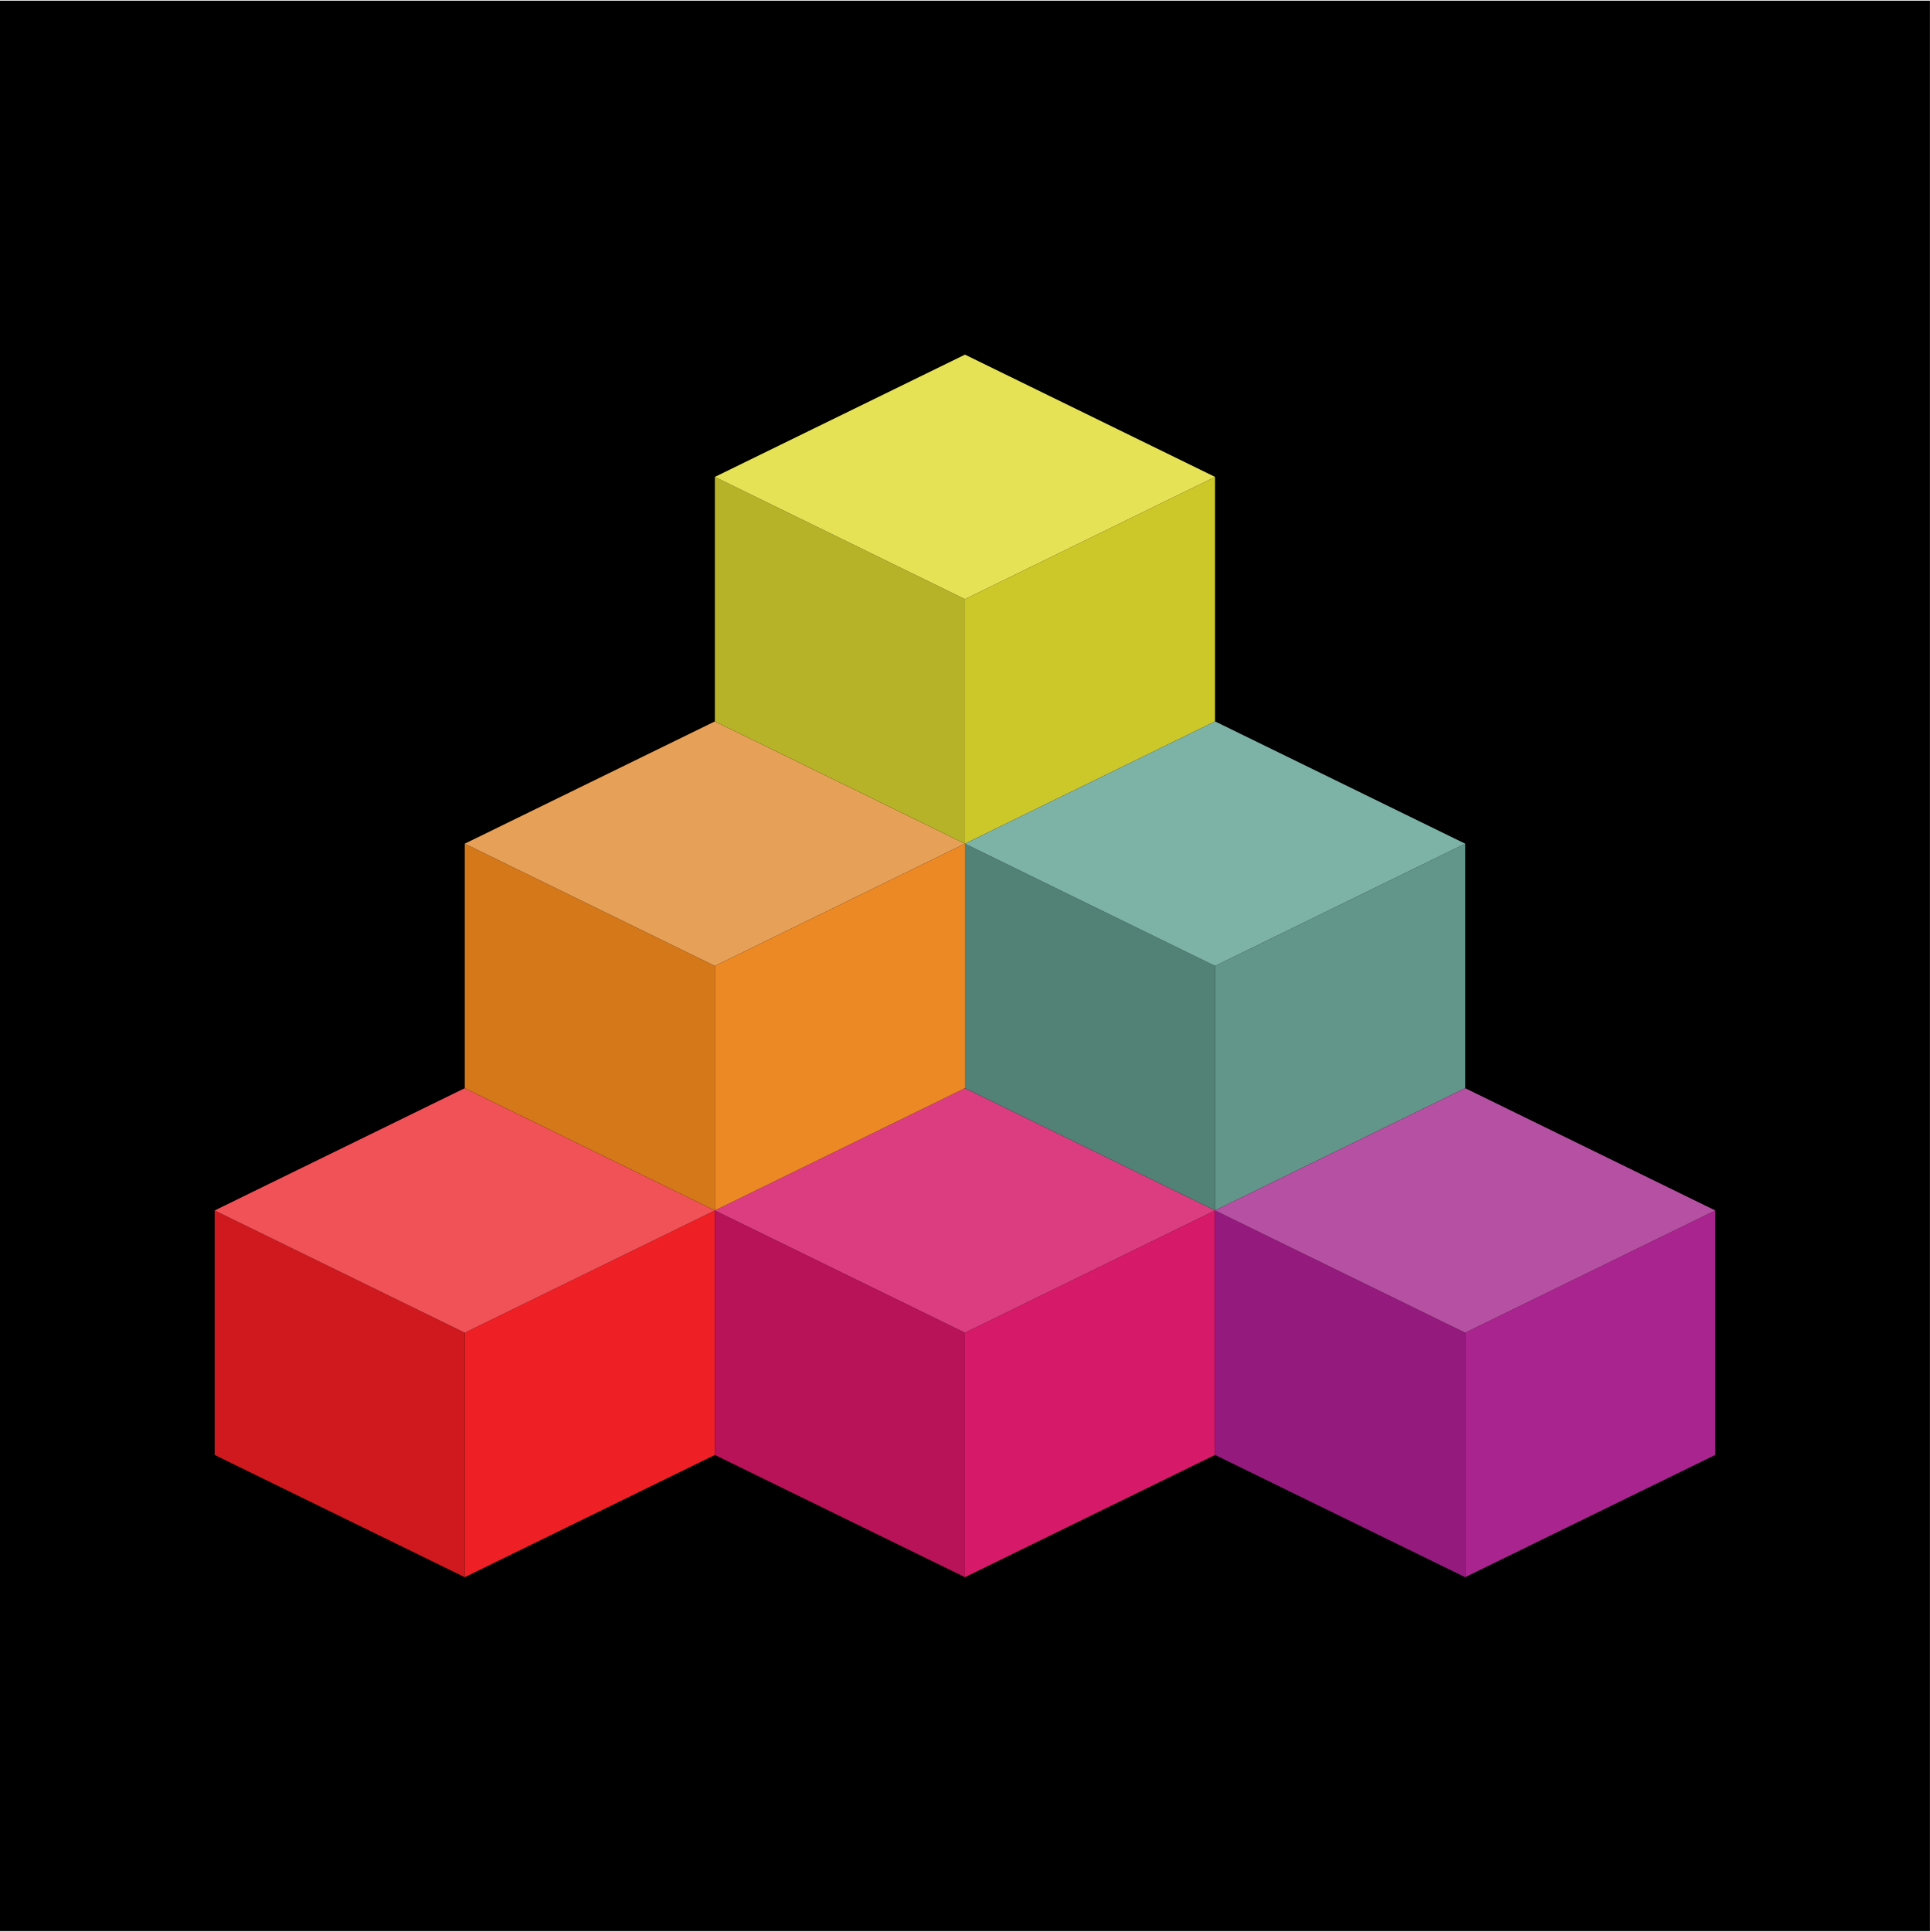
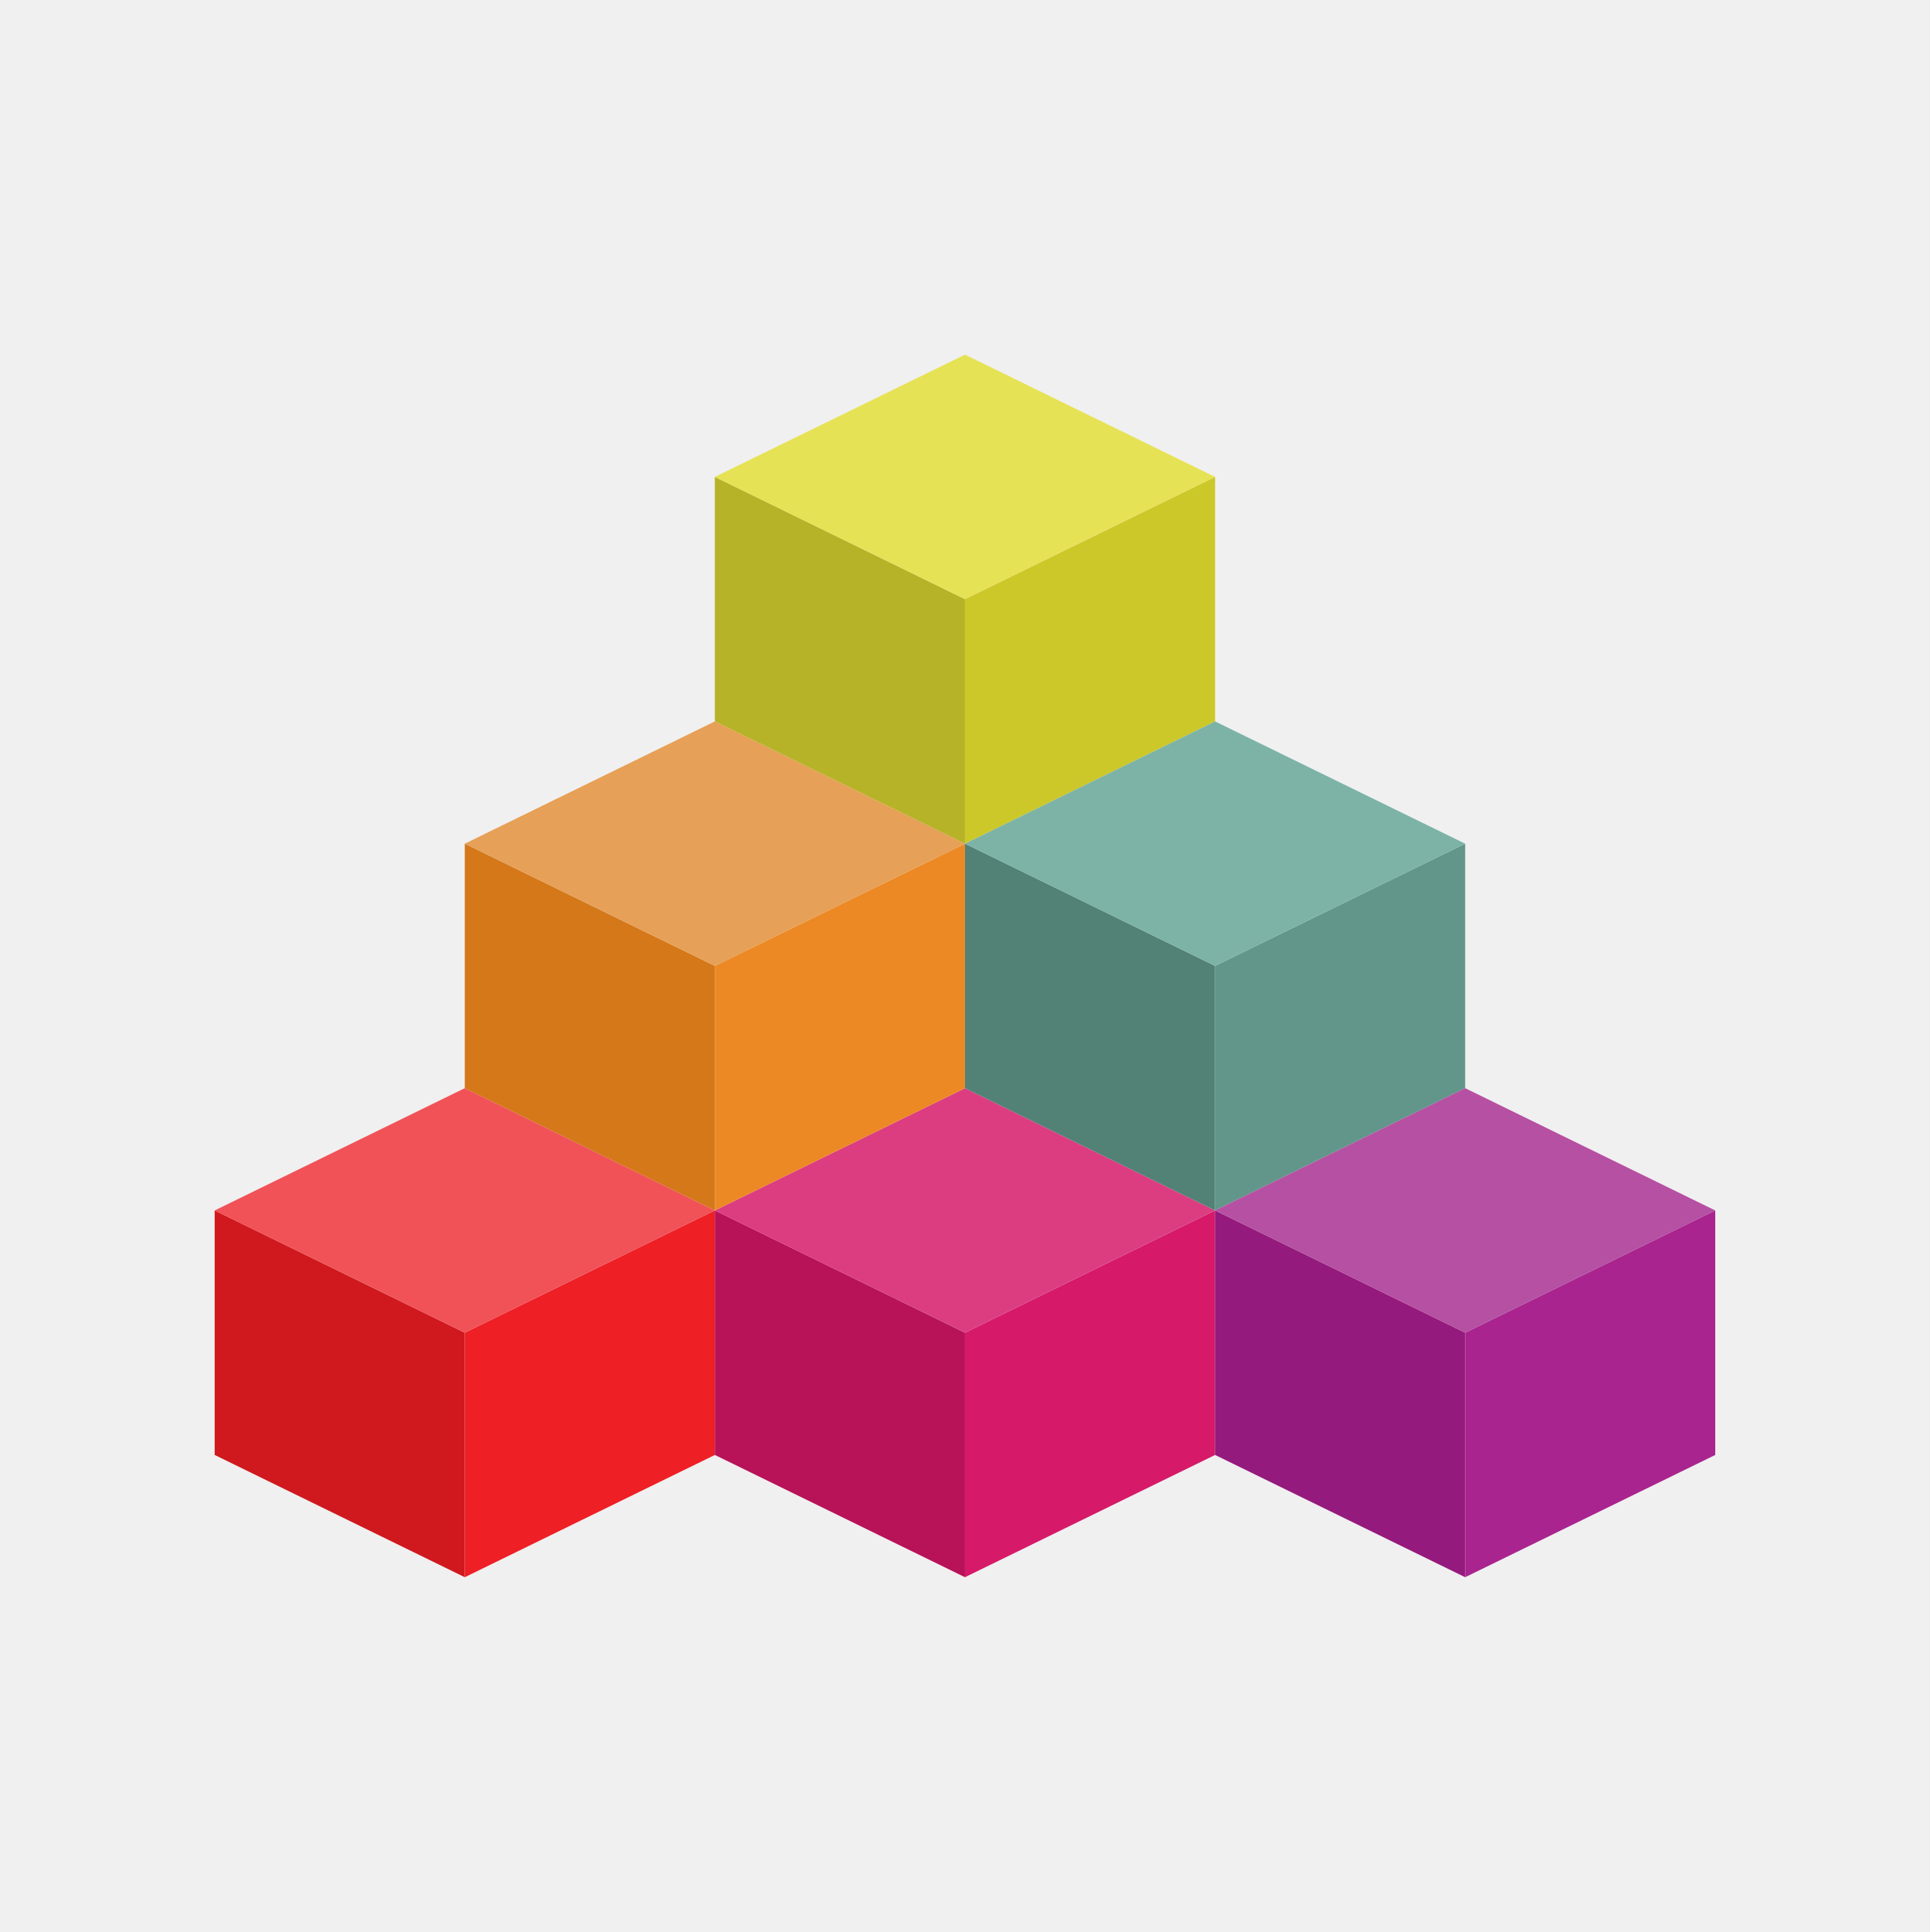
- <svg xmlns="http://www.w3.org/2000/svg" width="1200" height="1201" viewBox="0 0 1200 1201" fill="none">
-   <rect width="1200" height="1200" transform="translate(0 0.445312)" fill="black" />
-   <g clip-path="url(#clip0_336_743)">
-     <path d="M288.99 980.446L133.485 904.451V752.461L288.99 828.456V980.446Z" fill="#D0191E" />
-     <path d="M288.99 980.446L444.495 904.451V752.461L288.99 828.456V980.446Z" fill="#EE1F25" />
-     <path d="M444.495 752.461L288.99 828.456L133.485 752.461L288.99 676.449L444.495 752.461Z" fill="#F15257" />
-     <path d="M600 980.446L444.495 904.451V752.461L600 828.456V980.446Z" fill="#B81258" />
-     <path d="M600 980.446L755.505 904.451V752.461L600 828.456V980.446Z" fill="#D61969" />
-     <path d="M755.505 752.461L600 828.456L444.495 752.461L600 676.449L755.505 752.461Z" fill="#DC3D81" />
-     <path d="M444.495 752.459L288.99 676.447V524.457L444.495 600.452V752.459Z" fill="#D47819" />
-     <path d="M444.495 752.459L600 676.447V524.457L444.495 600.452V752.459Z" fill="#EC8924" />
-     <path d="M600 524.457L444.495 600.452L288.99 524.457L444.495 448.445L600 524.457Z" fill="#E7A057" />
-     <path d="M600 524.459L444.495 448.447V296.457L600 372.452V524.459Z" fill="#B7B328" />
-     <path d="M600 524.459L755.505 448.447V296.457L600 372.452V524.459Z" fill="#CCC829" />
-     <path d="M755.505 296.457L600 372.452L444.495 296.457L600 220.445L755.505 296.457Z" fill="#E6E255" />
-     <path d="M755.505 752.459L600 676.447V524.457L755.505 600.452V752.459Z" fill="#528176" />
-     <path d="M755.505 752.459L911.01 676.447V524.457L755.505 600.452V752.459Z" fill="#62968A" />
-     <path d="M911.01 524.457L755.505 600.452L600 524.457L755.505 448.445L911.01 524.457Z" fill="#7DB3A7" />
-     <path d="M911.01 980.446L755.505 904.451V752.461L911.01 828.456V980.446Z" fill="#951A7D" />
-     <path d="M911.01 980.446L1066.51 904.451V752.461L911.01 828.456V980.446Z" fill="#A9248F" />
-     <path d="M1066.51 752.461L911.01 828.456L755.505 752.461L911.01 676.449L1066.51 752.461Z" fill="#B650A2" />
-   </g>
-   <defs>
-     <clipPath id="clip0_336_743">
-       <rect width="933.029" height="760" fill="white" transform="translate(133.485 220.445)" />
-     </clipPath>
-   </defs>
+ <svg xmlns="http://www.w3.org/2000/svg" id="Layer_1" baseProfile="tiny" version="1.2" viewBox="0 0 1200 1201">
+   <polygon points="133.48 752.46 133.48 904.45 288.99 980.45 288.99 980.45 288.99 828.46 133.48 752.46" fill="#d0191e" />
+   <polygon points="444.49 752.46 288.99 828.46 288.99 980.45 288.99 980.45 444.49 904.45 444.49 752.46" fill="#ee1f25" />
+   <polygon points="444.49 752.46 288.99 676.45 133.48 752.46 288.99 828.46 444.49 752.46" fill="#f15257" />
+   <polygon points="444.49 752.46 444.49 904.45 600 980.45 600 980.45 600 828.46 444.49 752.46" fill="#b81258" />
+   <polygon points="755.51 752.46 600 828.46 600 980.45 600 980.45 755.51 904.45 755.51 752.46" fill="#d61969" />
+   <polygon points="444.49 752.46 600 828.46 755.51 752.46 600 676.45 444.49 752.46" fill="#dc3d81" />
+   <polygon points="288.99 676.45 444.49 752.46 444.49 600.45 288.99 524.46 288.99 676.45" fill="#d47819" />
+   <polygon points="444.49 752.46 600 676.45 600 524.46 444.49 600.45 444.49 752.46" fill="#ec8924" />
+   <polygon points="288.99 524.46 444.49 600.45 600 524.46 444.49 448.45 288.99 524.46" fill="#e7a057" />
+   <polygon points="444.49 448.45 600 524.46 600 372.45 444.49 296.46 444.49 448.45" fill="#b7b328" />
+   <polygon points="600 524.46 755.51 448.45 755.51 296.46 600 372.45 600 524.46" fill="#ccc829" />
+   <polygon points="600 372.45 755.51 296.46 600 220.45 444.49 296.46 600 372.45" fill="#e6e255" />
+   <polygon points="600 676.45 755.51 752.46 755.51 600.45 600 524.46 600 676.45" fill="#528176" />
+   <polygon points="755.51 752.46 911.01 676.45 911.01 524.46 755.51 600.45 755.51 752.46" fill="#62968a" />
+   <polygon points="600 524.46 755.51 600.45 911.01 524.46 755.51 448.45 600 524.46" fill="#7db3a7" />
+   <polygon points="755.51 752.46 755.51 904.45 911.01 980.45 911.01 980.45 911.01 828.46 755.51 752.46" fill="#951a7d" />
+   <polygon points="1066.51 752.46 911.01 828.46 911.01 980.45 911.01 980.45 1066.51 904.45 1066.51 752.46" fill="#a9248f" />
+   <polygon points="755.51 752.46 911.01 828.46 1066.51 752.46 911.01 676.45 755.51 752.46" fill="#b650a2" />
</svg>
